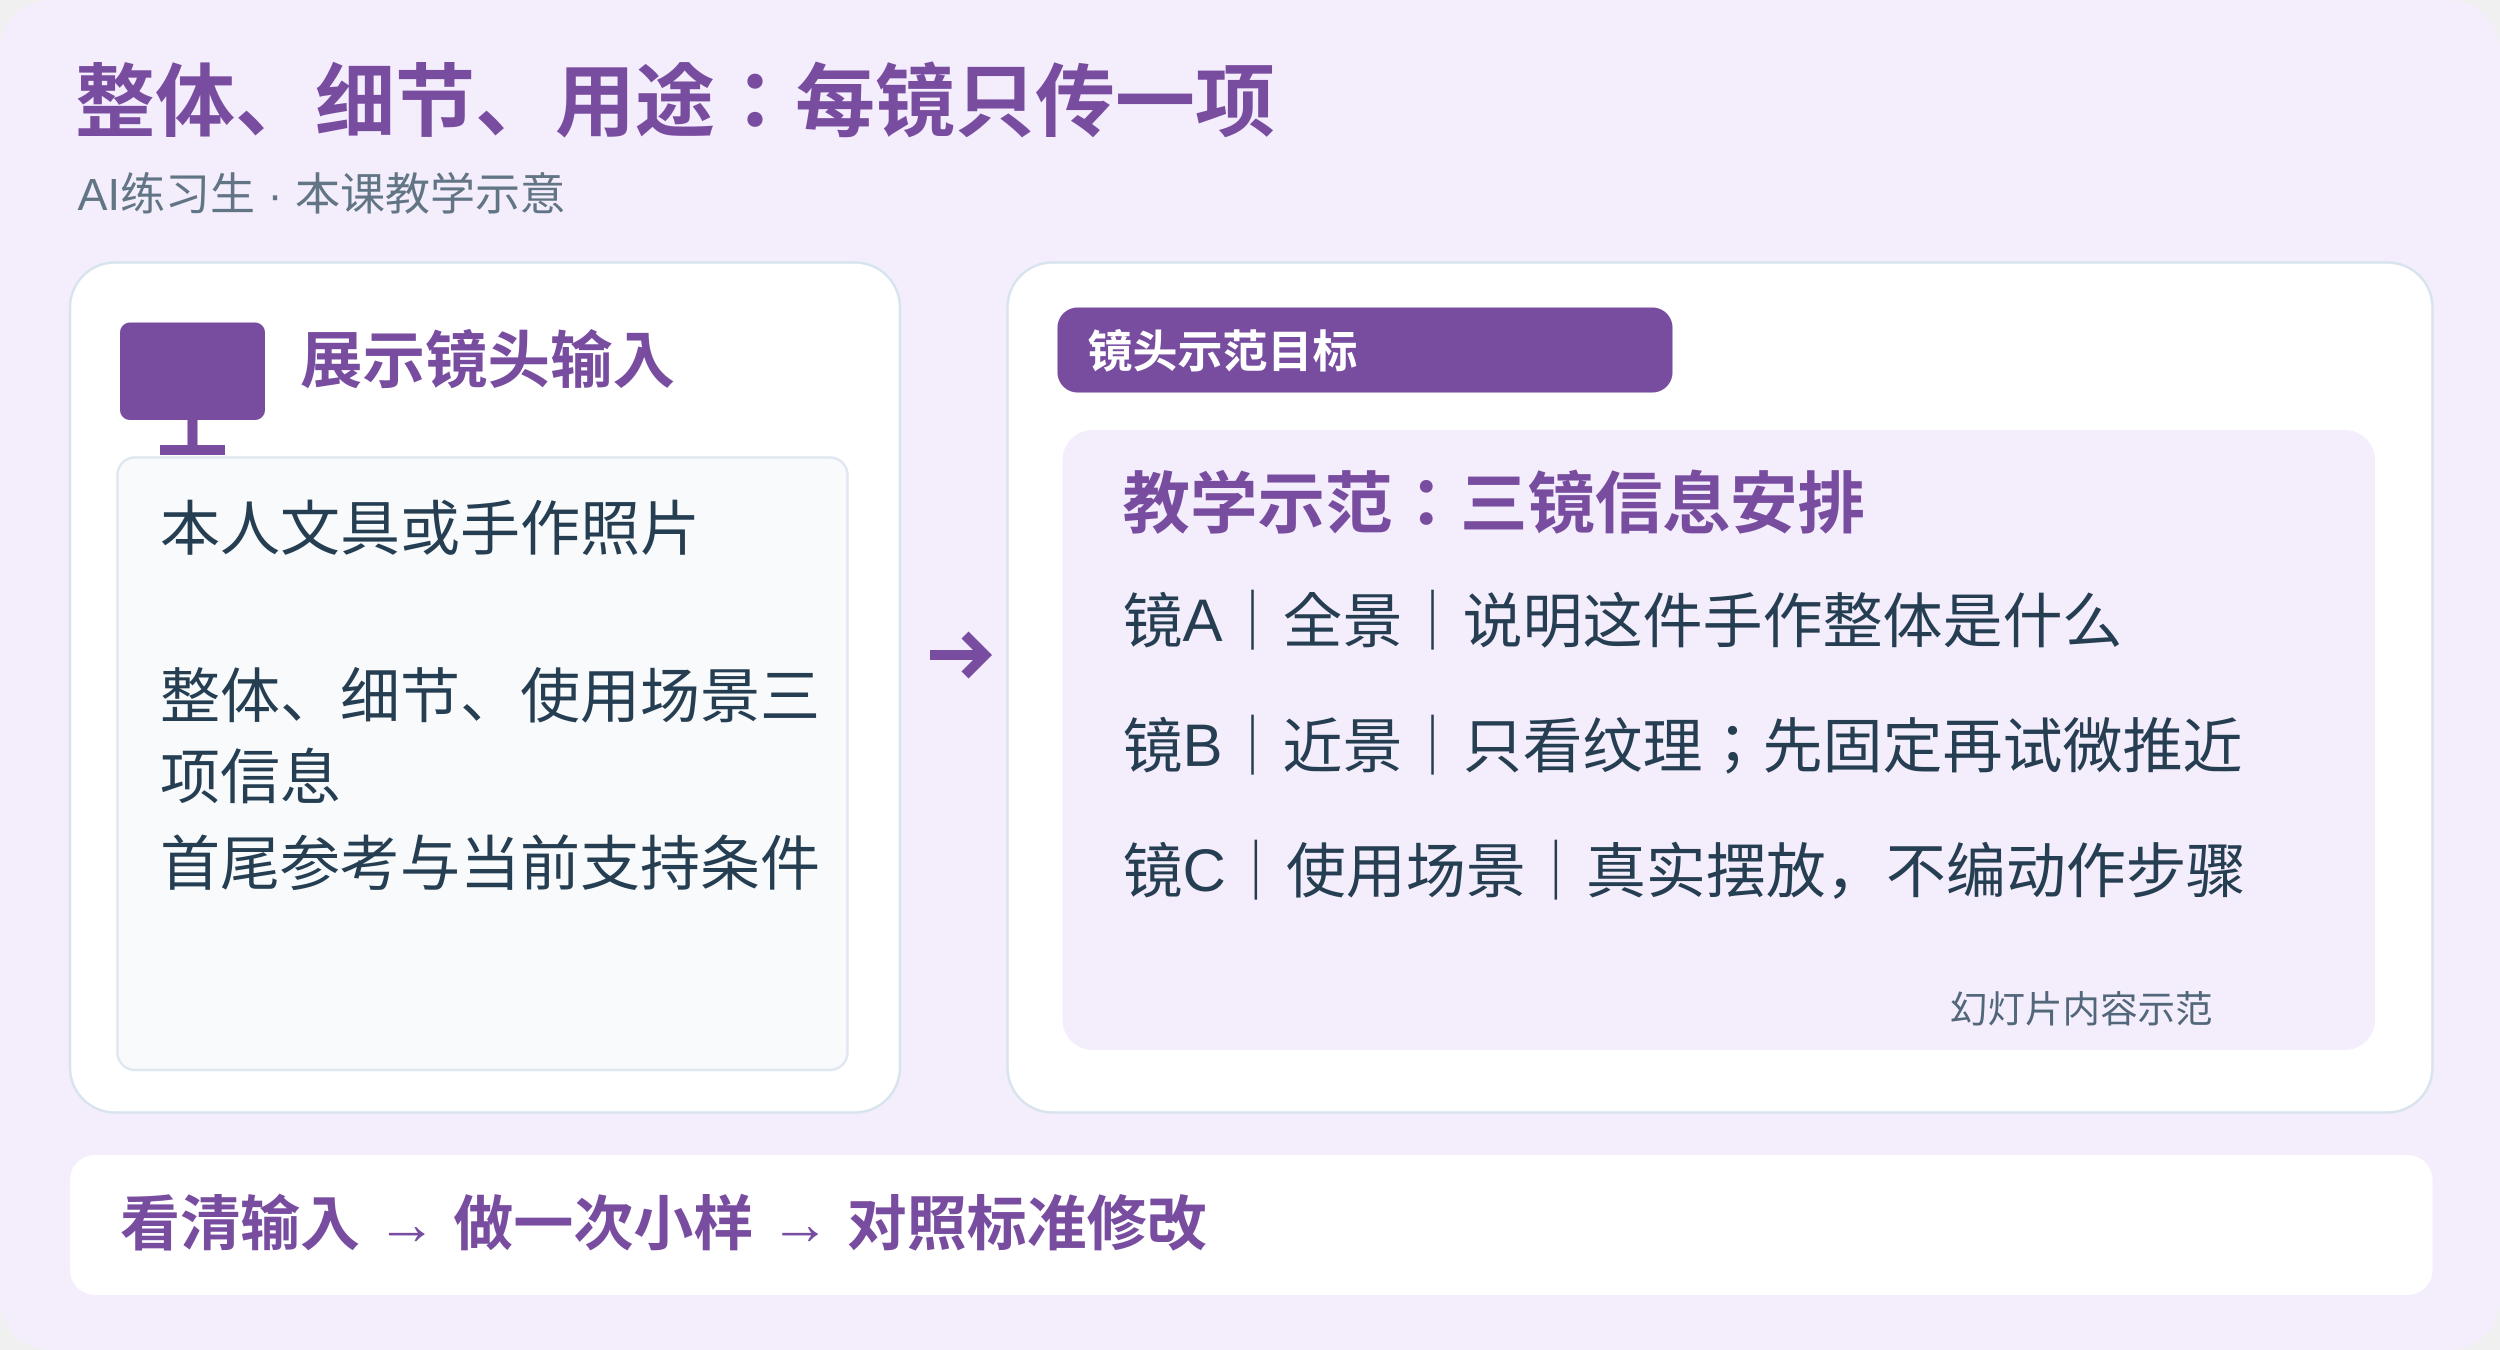
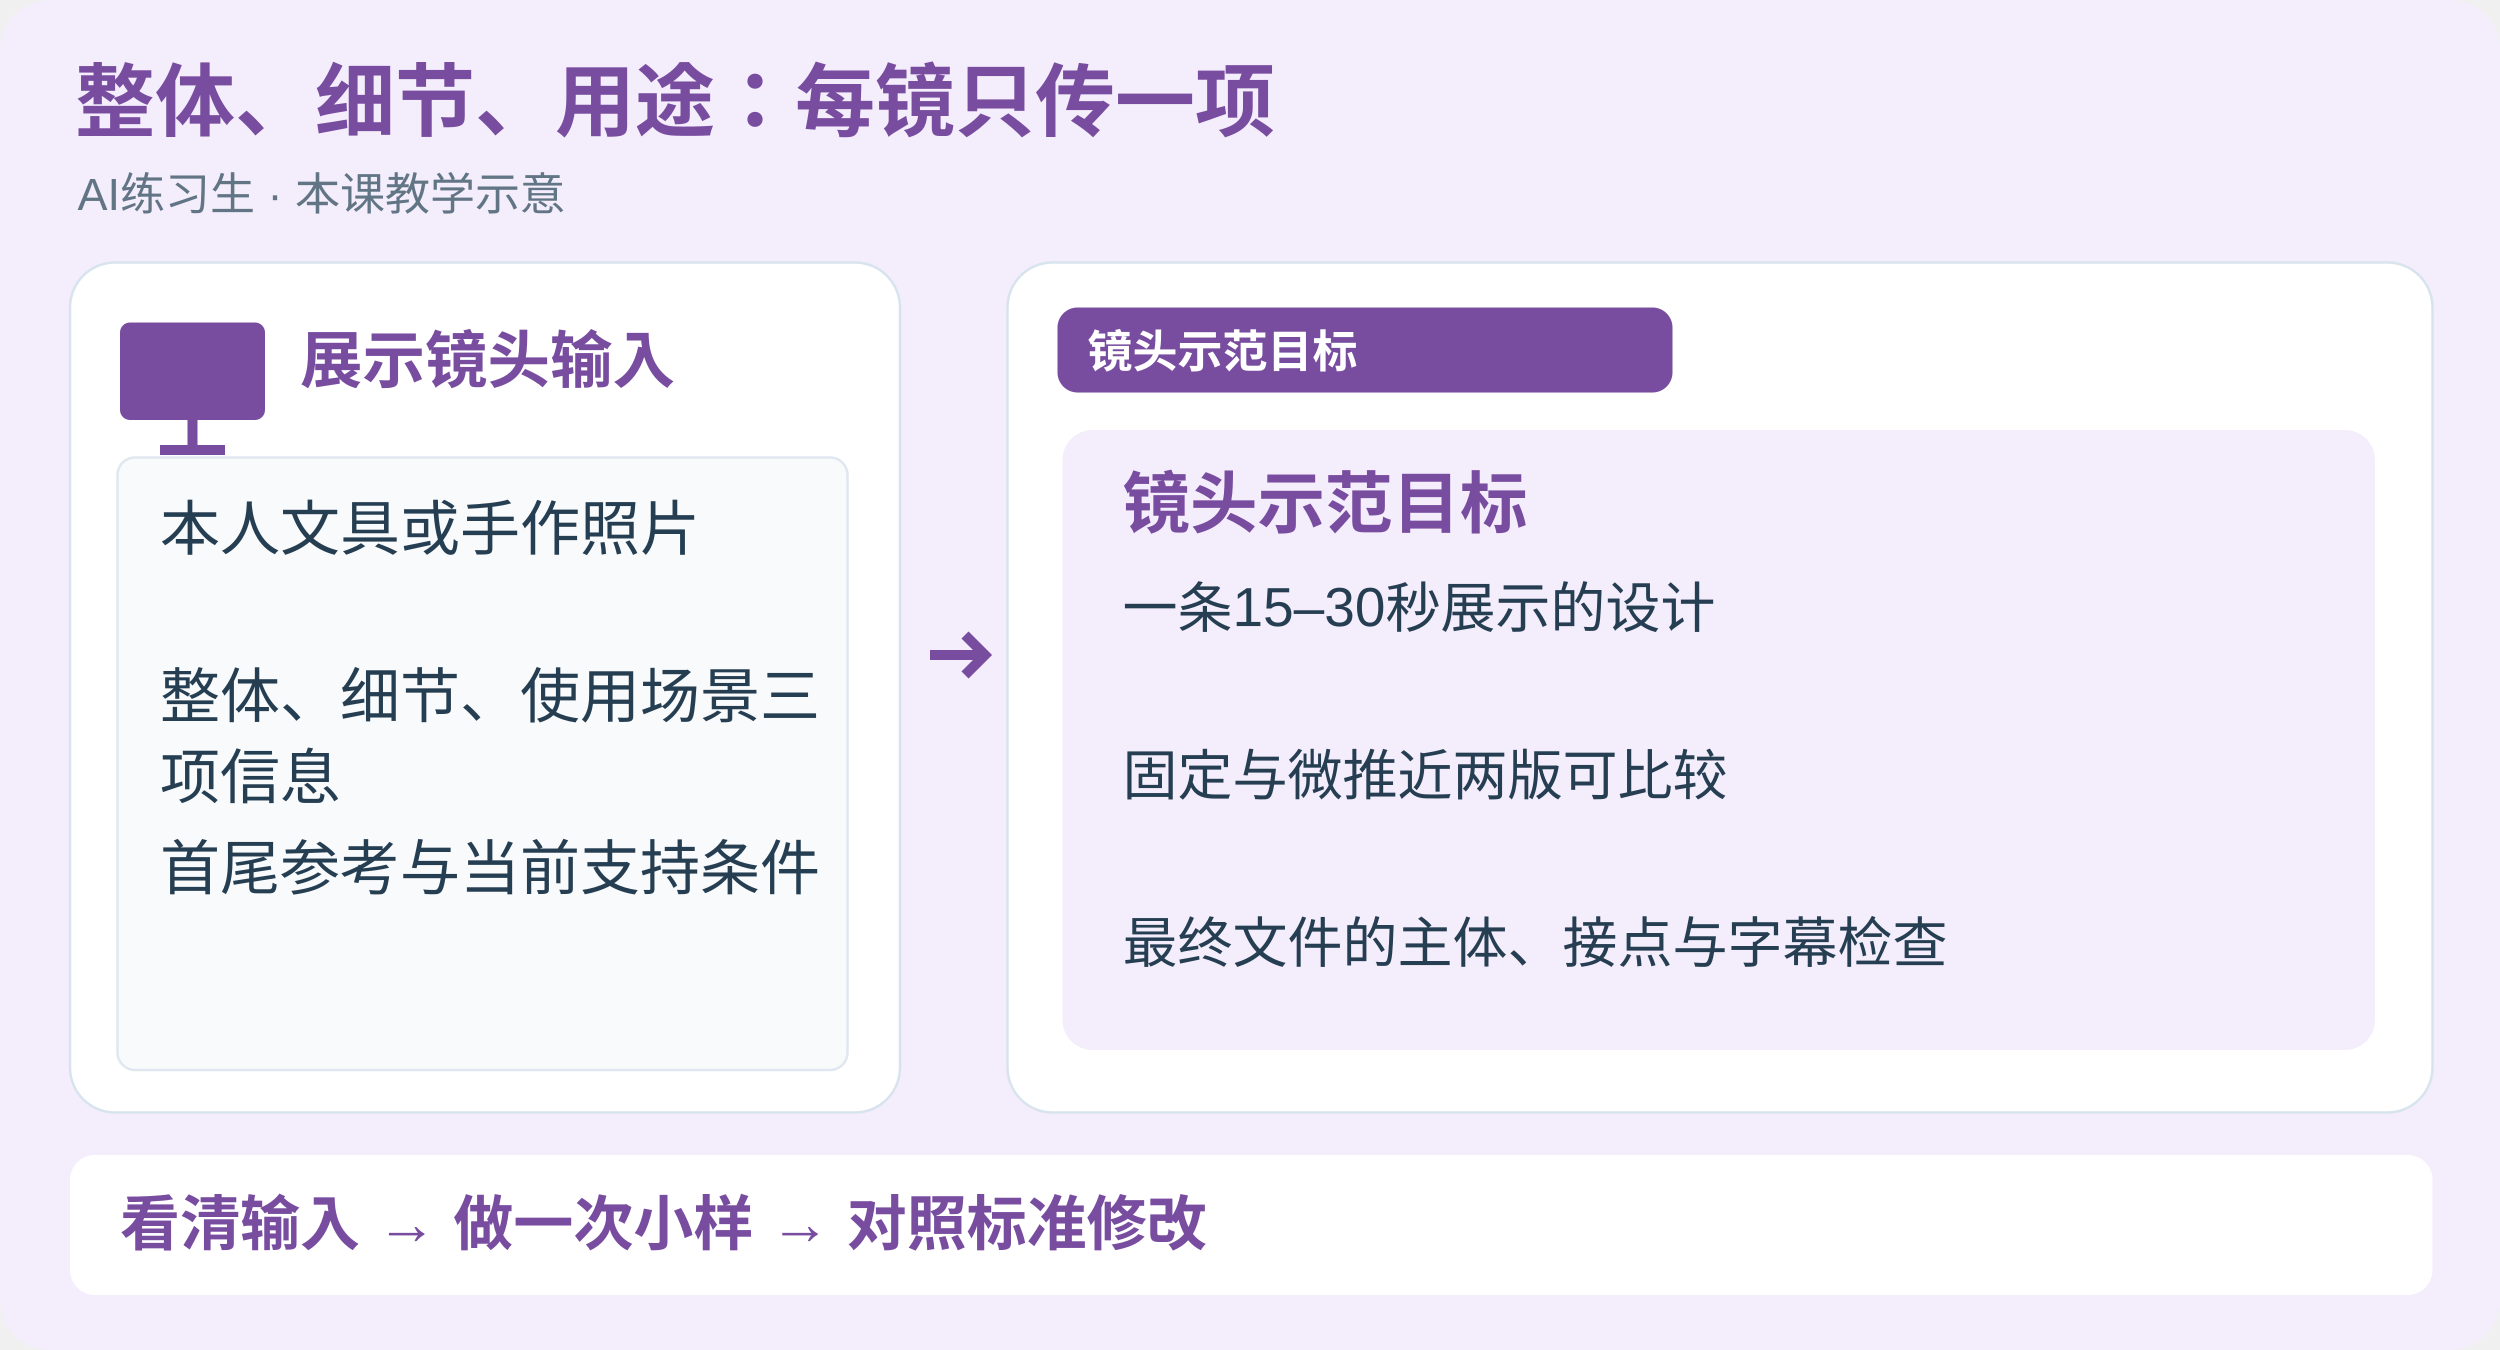
<svg xmlns="http://www.w3.org/2000/svg" width="1000" height="540" viewBox="0 0 1000 540" role="img" aria-labelledby="title desc">
  <style>text{font-family:'PingFang SC','Microsoft YaHei',Arial,sans-serif}</style>
  <rect x="0" y="0" width="1000" height="540" rx="20" fill="#f4edfc" stroke="none" />
  <text x="30" y="52" font-size="32" fill="#784da0" font-weight="750">
    <tspan x="30" dy="0">整体、细节、用途：每镜只传一项</tspan>
  </text>
  <text x="31" y="84" font-size="18" fill="#617585" font-weight="500">
    <tspan x="31" dy="0">AI练习生 · 本课教学示意</tspan>
  </text>
  <rect x="28" y="105" width="332" height="340" rx="18" fill="#fff" stroke="#d7e4ed" />
  <rect x="48" y="129" width="58" height="39" rx="4" fill="#784da0" />
  <path d="M77 168v12m-13 0h26" stroke="#784da0" stroke-width="4" />
  <text x="120" y="153" font-size="25" fill="#784da0" font-weight="700">
    <tspan x="120" dy="0">展示镜头输入</tspan>
  </text>
  <rect x="47" y="183" width="292" height="245" rx="7" fill="#f8fafc" stroke="#e0e7f0" />
  <text x="64" y="220" font-size="24" fill="#263e52" font-weight="500">
    <tspan x="64" dy="0">本人文具或手作照片</tspan>
  </text>
  <text x="64" y="287" font-size="24" fill="#263e52" font-weight="500">
    <tspan x="64" dy="0">整体、细节、使用场景三</tspan>
    <tspan x="64" dy="32.4">项信息</tspan>
  </text>
-   <text x="64" y="354" font-size="24" fill="#263e52" font-weight="500">
+   <text x="64" y="355.8" font-size="24" fill="#263e52" font-weight="500">
    <tspan x="64" dy="0">首尾参考与当前支持条件</tspan>
  </text>
  <path d="M372 262h22m-8-8l8 8-8 8" stroke="#784da0" stroke-width="4" fill="none" />
  <rect x="403" y="105" width="570" height="340" rx="18" fill="#fff" stroke="#d7e4ed" />
  <rect x="423" y="123" width="246" height="34" rx="8" fill="#784da0" stroke="none" />
  <text x="435" y="147" font-size="18" fill="#fff" font-weight="700">
    <tspan x="435" dy="0">镜头示范目标</tspan>
  </text>
  <rect x="425" y="172" width="525" height="248" rx="12" fill="#f4edfc" stroke="none" />
  <text x="449" y="211" font-size="27" fill="#784da0" font-weight="750">
-     <tspan x="449" dy="0">教学示范：三镜信息安排</tspan>
+     <tspan x="449" dy="0">镜头示范目标</tspan>
  </text>
-   <text x="449" y="257" font-size="24" fill="#263e52" font-weight="500">
-     <tspan x="449" dy="0">镜A｜全景｜说明这件手作整体是什么</tspan>
+   <text x="449" y="251" font-size="22" fill="#263e52" font-weight="500">
+     <tspan x="449" dy="0">一条15–30秒展示的设计</tspan>
  </text>
-   <text x="449" y="307" font-size="24" fill="#263e52" font-weight="500">
-     <tspan x="449" dy="0">镜B｜近景｜只看纹理；先固定再试微推近</tspan>
+   <text x="449" y="318" font-size="22" fill="#263e52" font-weight="500">
+     <tspan x="449" dy="0">固定与微推近两版可比较</tspan>
  </text>
-   <text x="449" y="357" font-size="24" fill="#263e52" font-weight="500">
-     <tspan x="449" dy="0">镜C｜使用场景｜真实摆放，不编动作步骤</tspan>
-   </text>
-   <text x="780" y="409" font-size="15" fill="#52677a" font-weight="500">
-     <tspan x="780" dy="0">幻灯片内容示范</tspan>
+   <text x="449" y="385" font-size="22" fill="#263e52" font-weight="500">
+     <tspan x="449" dy="0">最终文件的主体、接点与字幕检查</tspan>
  </text>
  <rect x="28" y="462" width="945" height="56" rx="10" fill="#fff" stroke="none" />
  <text x="48" y="498" font-size="24" fill="#784da0" font-weight="650">
    <tspan x="48" dy="0">看清输入 → 做一次小样 → 对照标准修改</tspan>
  </text>
</svg>
